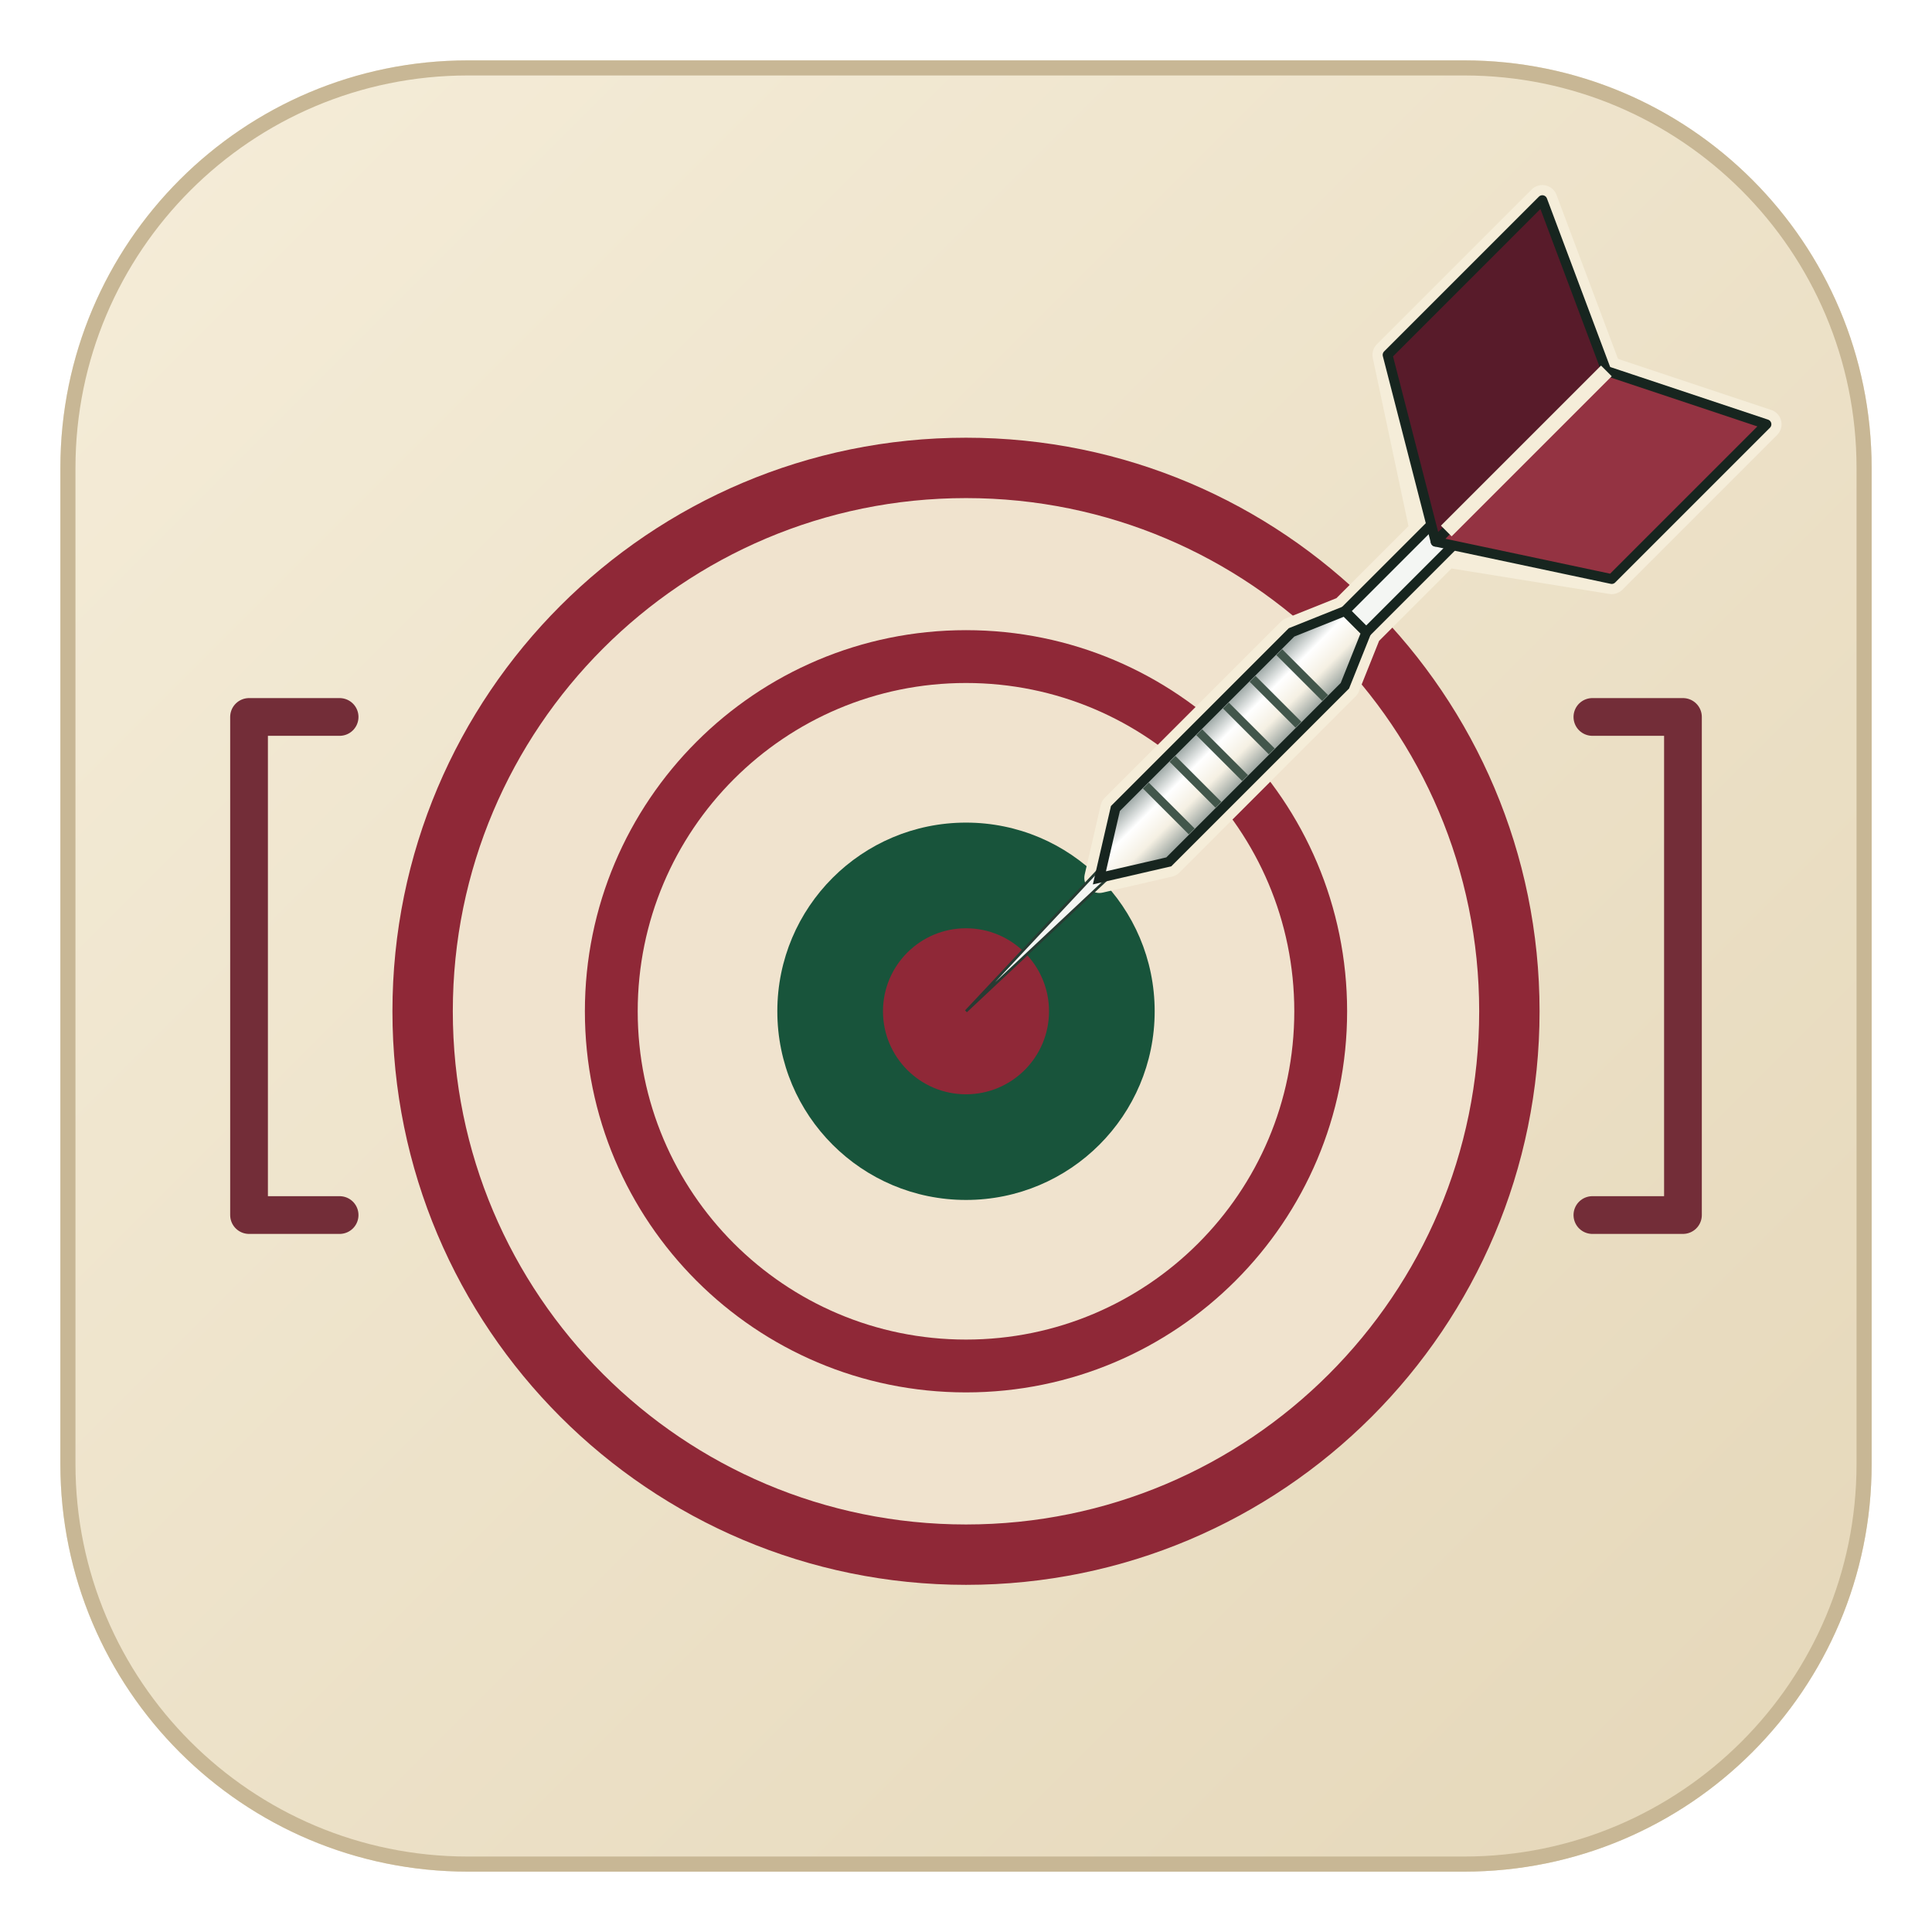
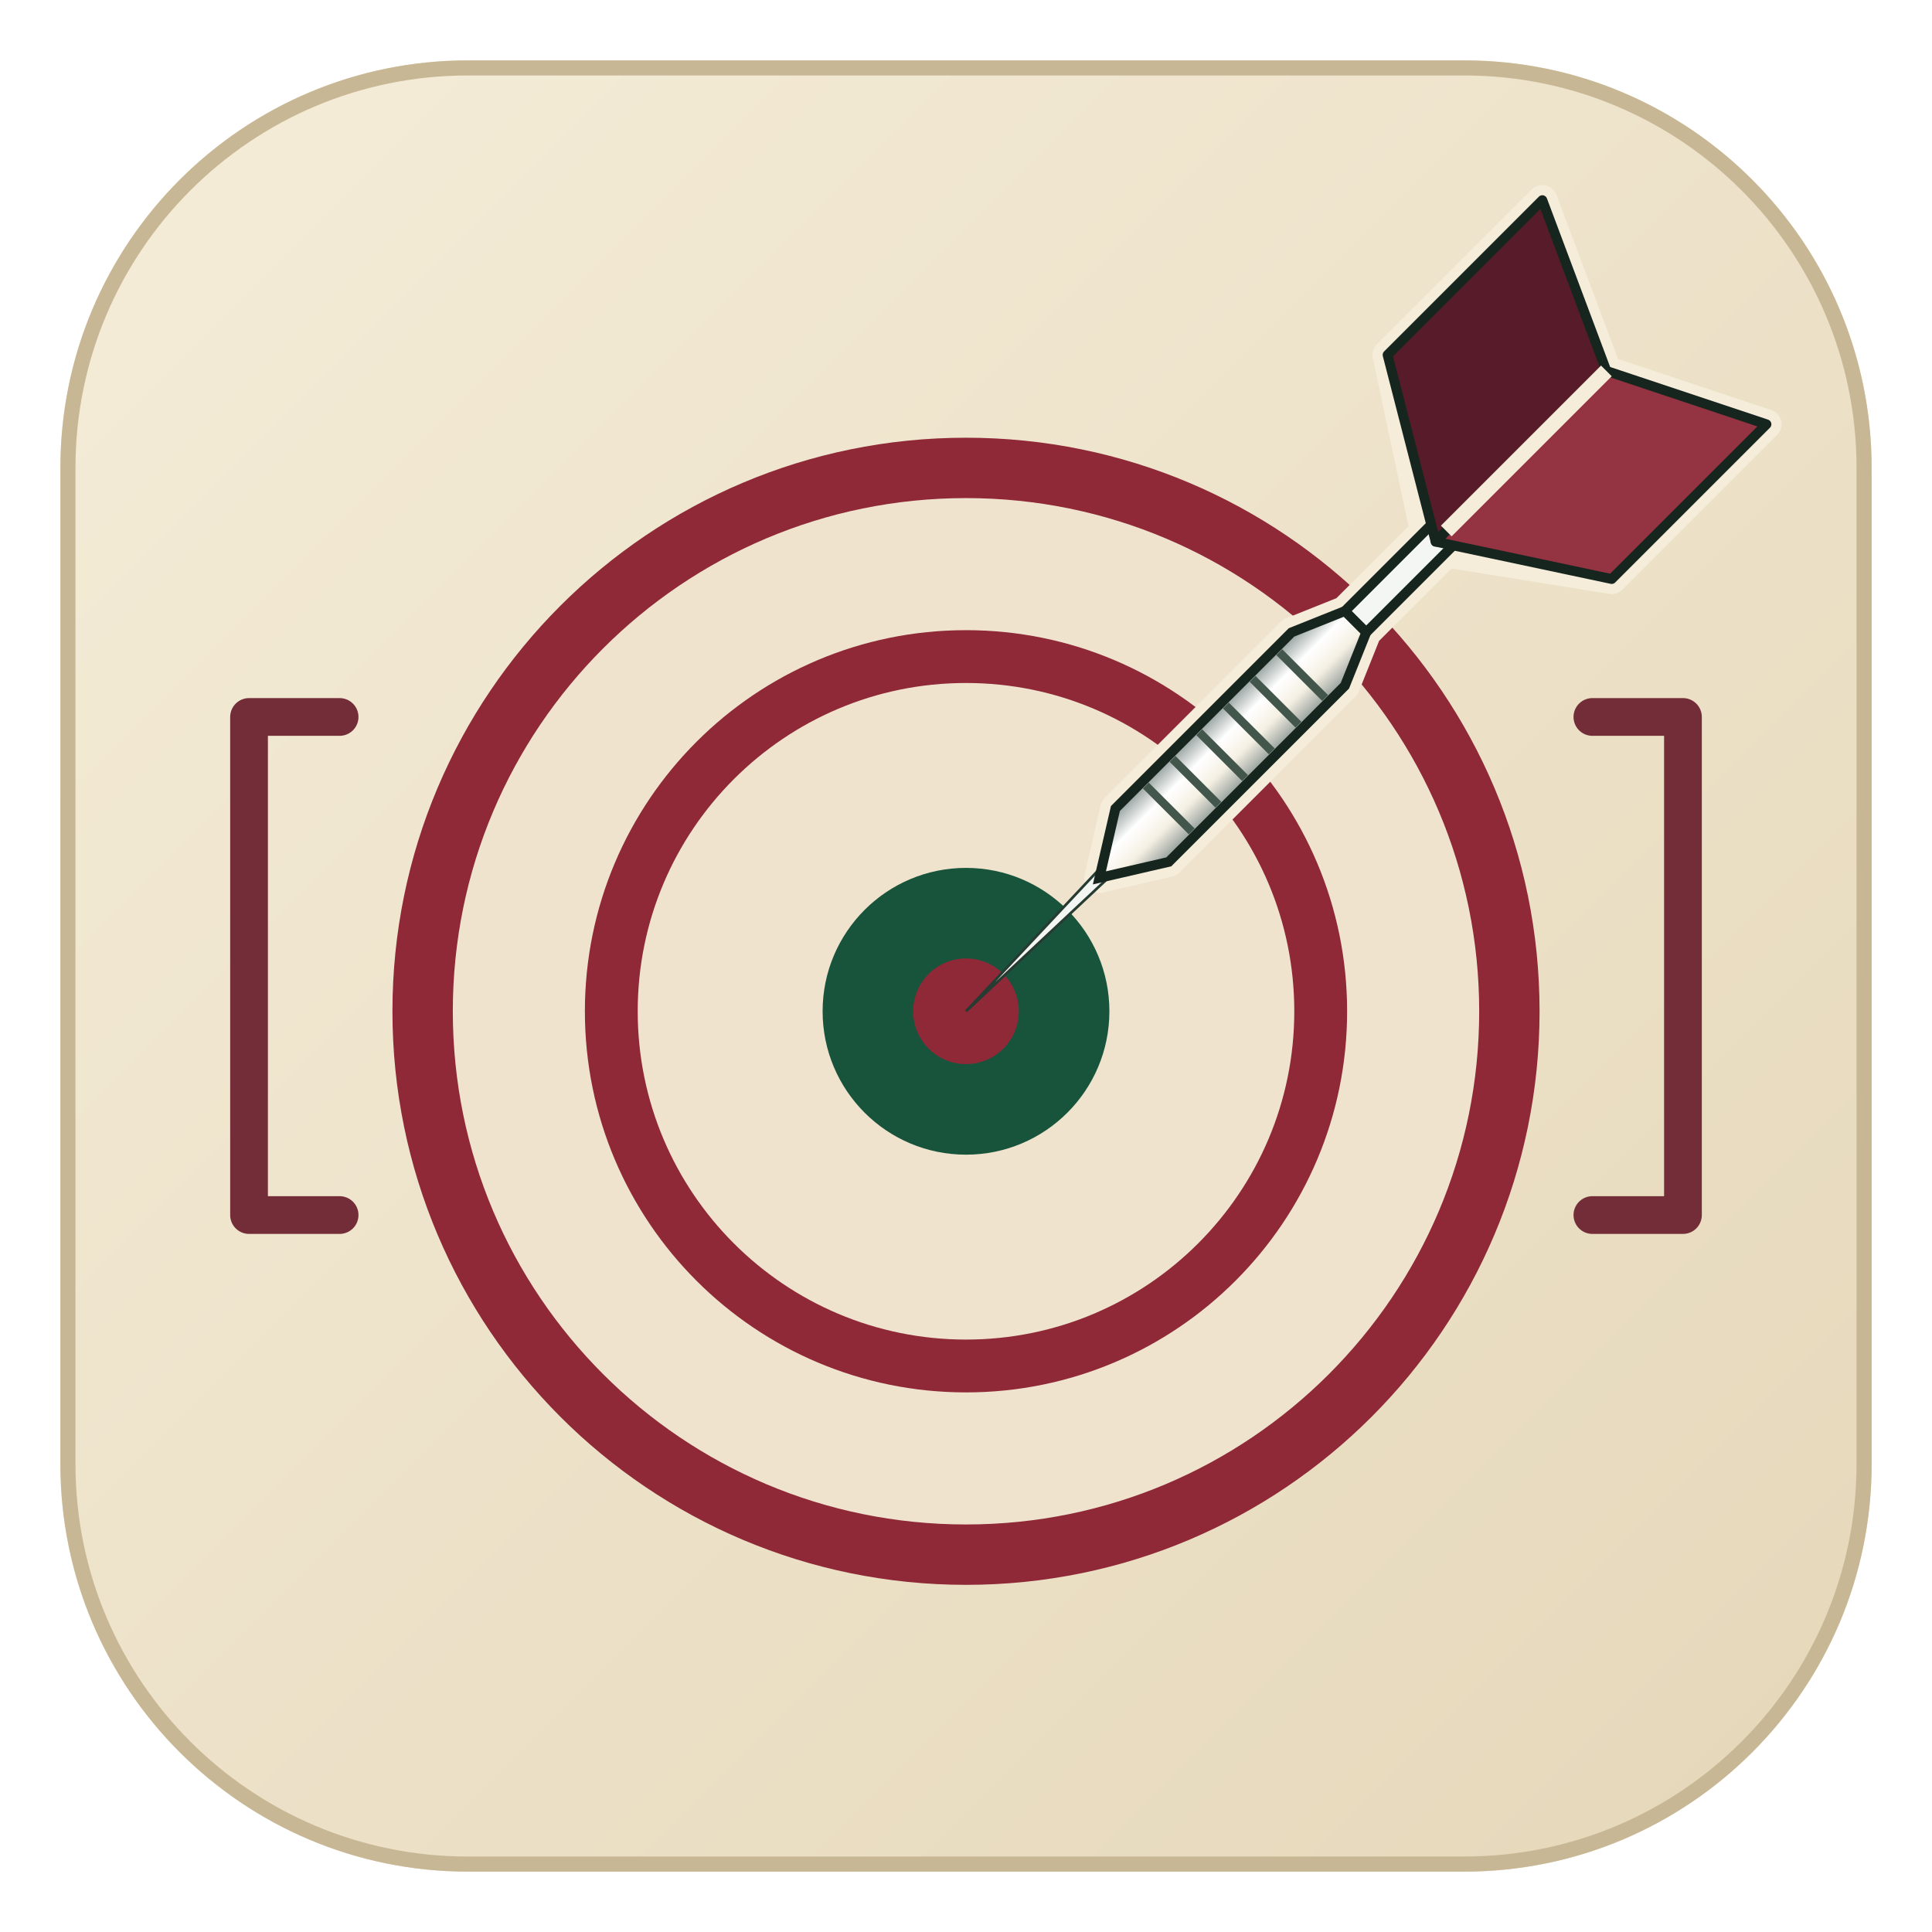
<svg xmlns="http://www.w3.org/2000/svg" width="256" height="256" viewBox="0 0 256 256" role="img" aria-labelledby="title description">
  <defs>
    <linearGradient id="tile" x1="0" y1="0" x2="1" y2="1">
      <stop offset="0" stop-color="#f5edd9" />
      <stop offset="1" stop-color="#e5d7b9" />
    </linearGradient>
    <linearGradient id="steel" x1="0" y1="0" x2="0" y2="1">
      <stop offset="0" stop-color="#8c9895" />
      <stop offset="0.35" stop-color="#ffffff" />
      <stop offset="0.65" stop-color="#f5f0e3" />
      <stop offset="1" stop-color="#8c9895" />
    </linearGradient>
  </defs>
  <rect x="8" y="8" width="240" height="240" rx="54" fill="url(#tile)" />
  <rect x="9" y="9" width="238" height="238" rx="53" fill="none" stroke="#c8b795" stroke-width="2" />
  <g fill="none" stroke="#732d38" stroke-width="5" stroke-linecap="round" stroke-linejoin="round">
    <path d="M45 95H33v66h12" />
    <path d="M211 95h12v66h-12" />
  </g>
  <g id="simplified-board" transform="translate(128 134)">
    <circle r="72" fill="#f0e3ce" stroke="#8f2837" stroke-width="8" />
    <circle r="47" fill="none" stroke="#8f2837" stroke-width="7" />
-     <circle r="25" fill="#18543b" />
-     <circle r="11" fill="#8f2837" />
+     <circle r="19" fill="#18543b" />
+     <circle r="7" fill="#8f2837" />
  </g>
  <g id="dart" transform="translate(128 134) rotate(-45)">
    <path d="M25 0L33-5H66L73-2H88L101-22H130L120 0L130 20H101L88 2H73L66 5H33Z" fill="#f5edd9" stroke="#f5edd9" stroke-width="4" stroke-linejoin="round" />
    <path d="M0 0L28-0.9V0.9Z" fill="#f4f6f3" stroke="#263b32" stroke-width="0.35" />
    <path d="M71-2H96V2H71Z" fill="#f4f6f3" stroke="#17251f" stroke-width="1.3" />
    <path d="M25 0L33-5H66L73-2V2L66 5H33Z" fill="url(#steel)" stroke="#17251f" stroke-width="1.3" />
    <path d="M38-4.3v8.6m5-8.6v8.6m5-8.6v8.6m5-8.6v8.6m5-8.6v8.6m5-8.6v8.6" stroke="#42564b" stroke-width="1.1" />
    <path d="M88 0L101-22H130L120 0Z" fill="#581b2a" stroke="#17251f" stroke-width="1.3" stroke-linejoin="round" />
    <path d="M88 0L101 20H130L120 0Z" fill="#943342" stroke="#17251f" stroke-width="1.3" stroke-linejoin="round" />
    <path d="M90 0H120" stroke="#f5edd9" stroke-width="2" />
  </g>
</svg>
